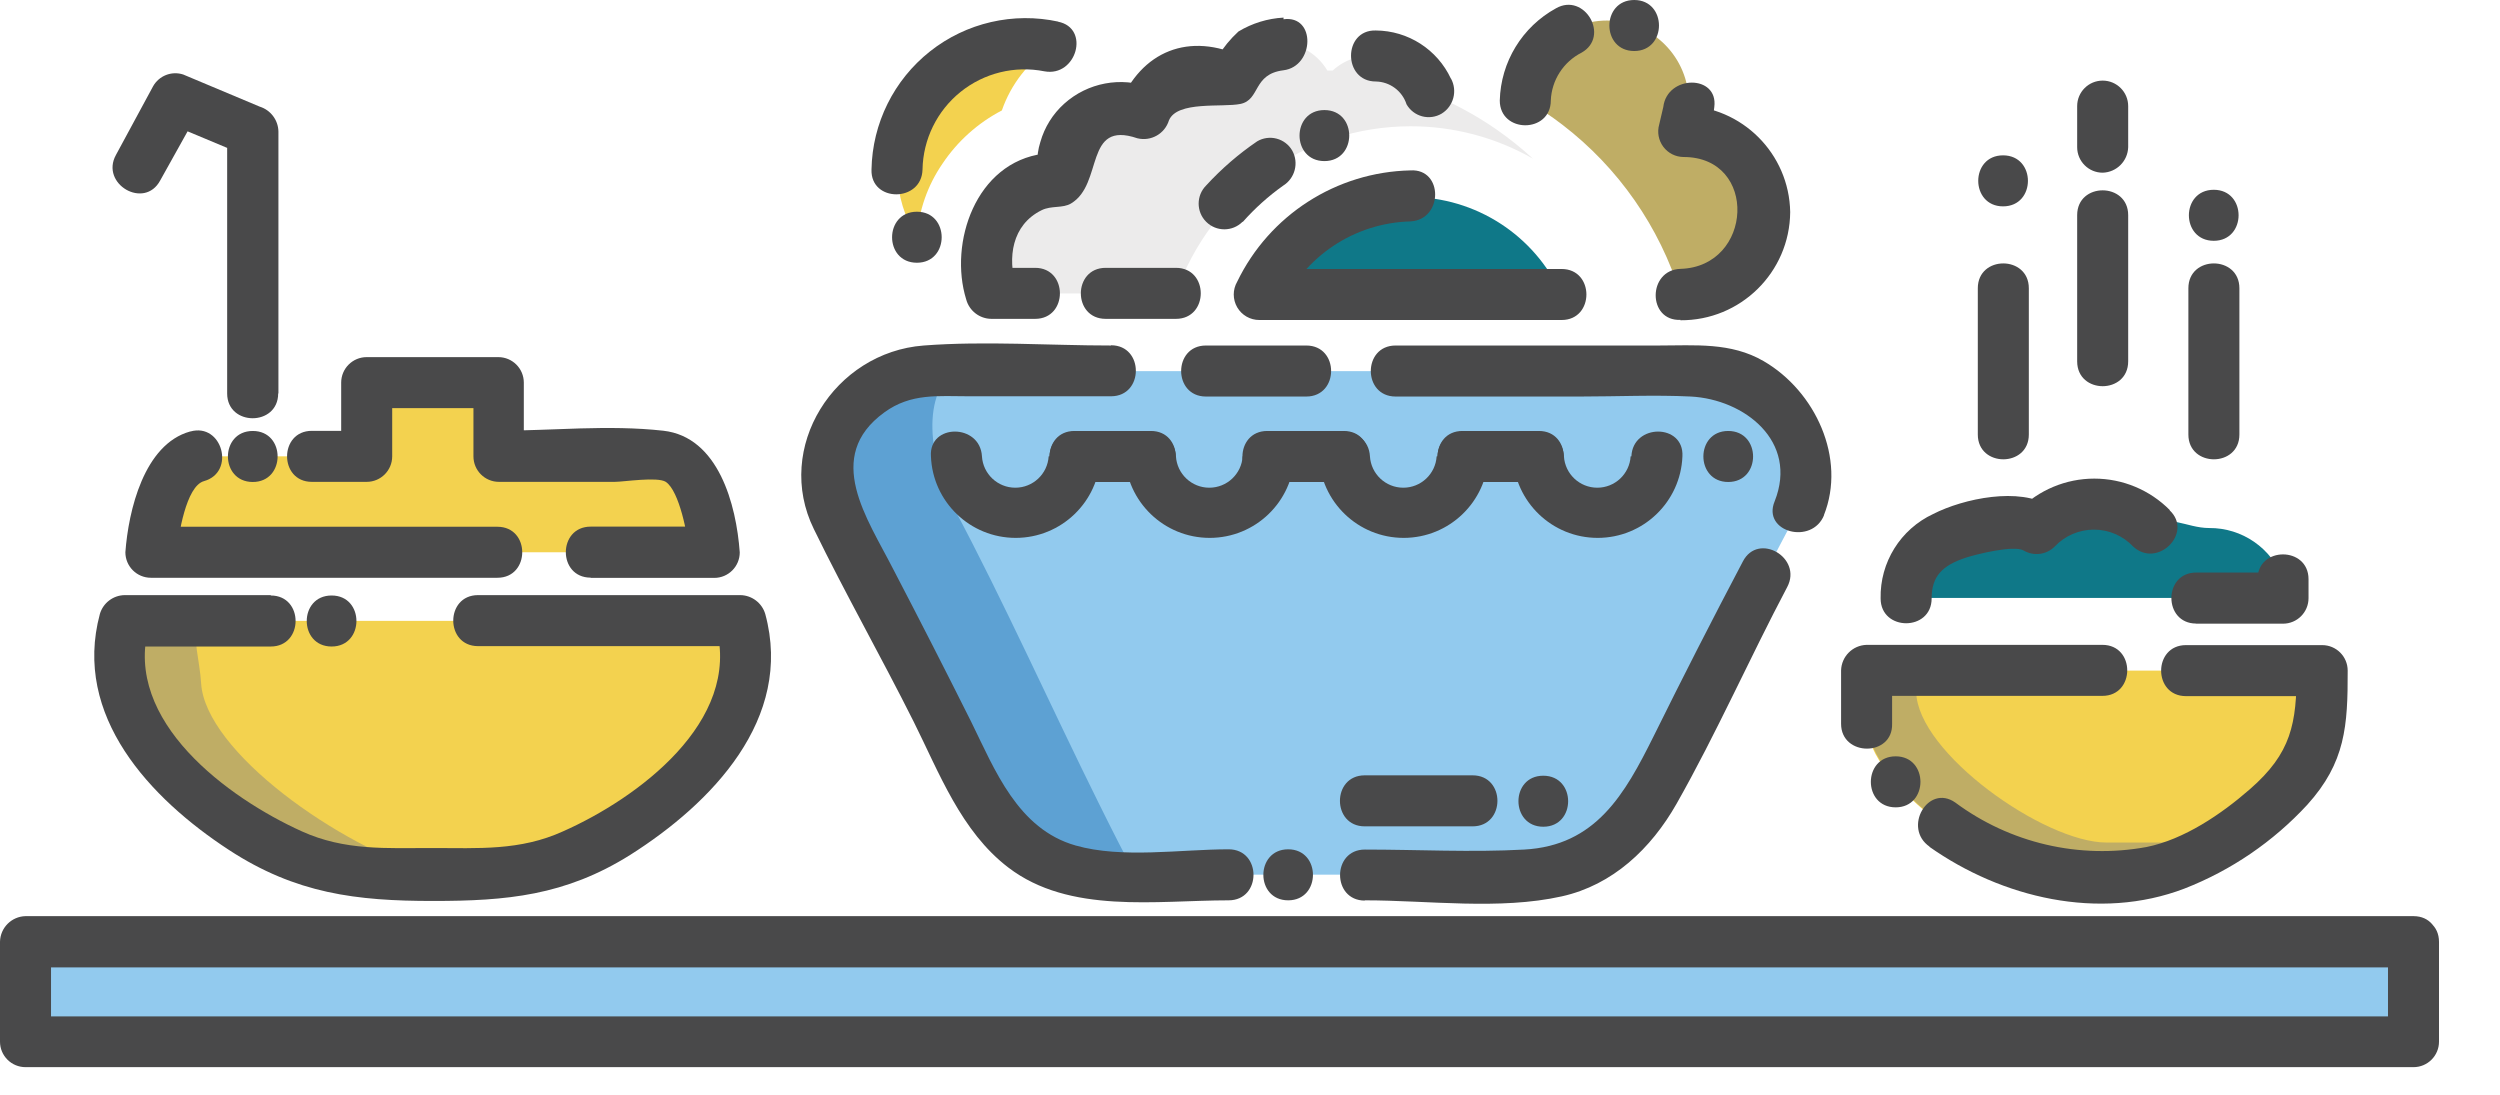
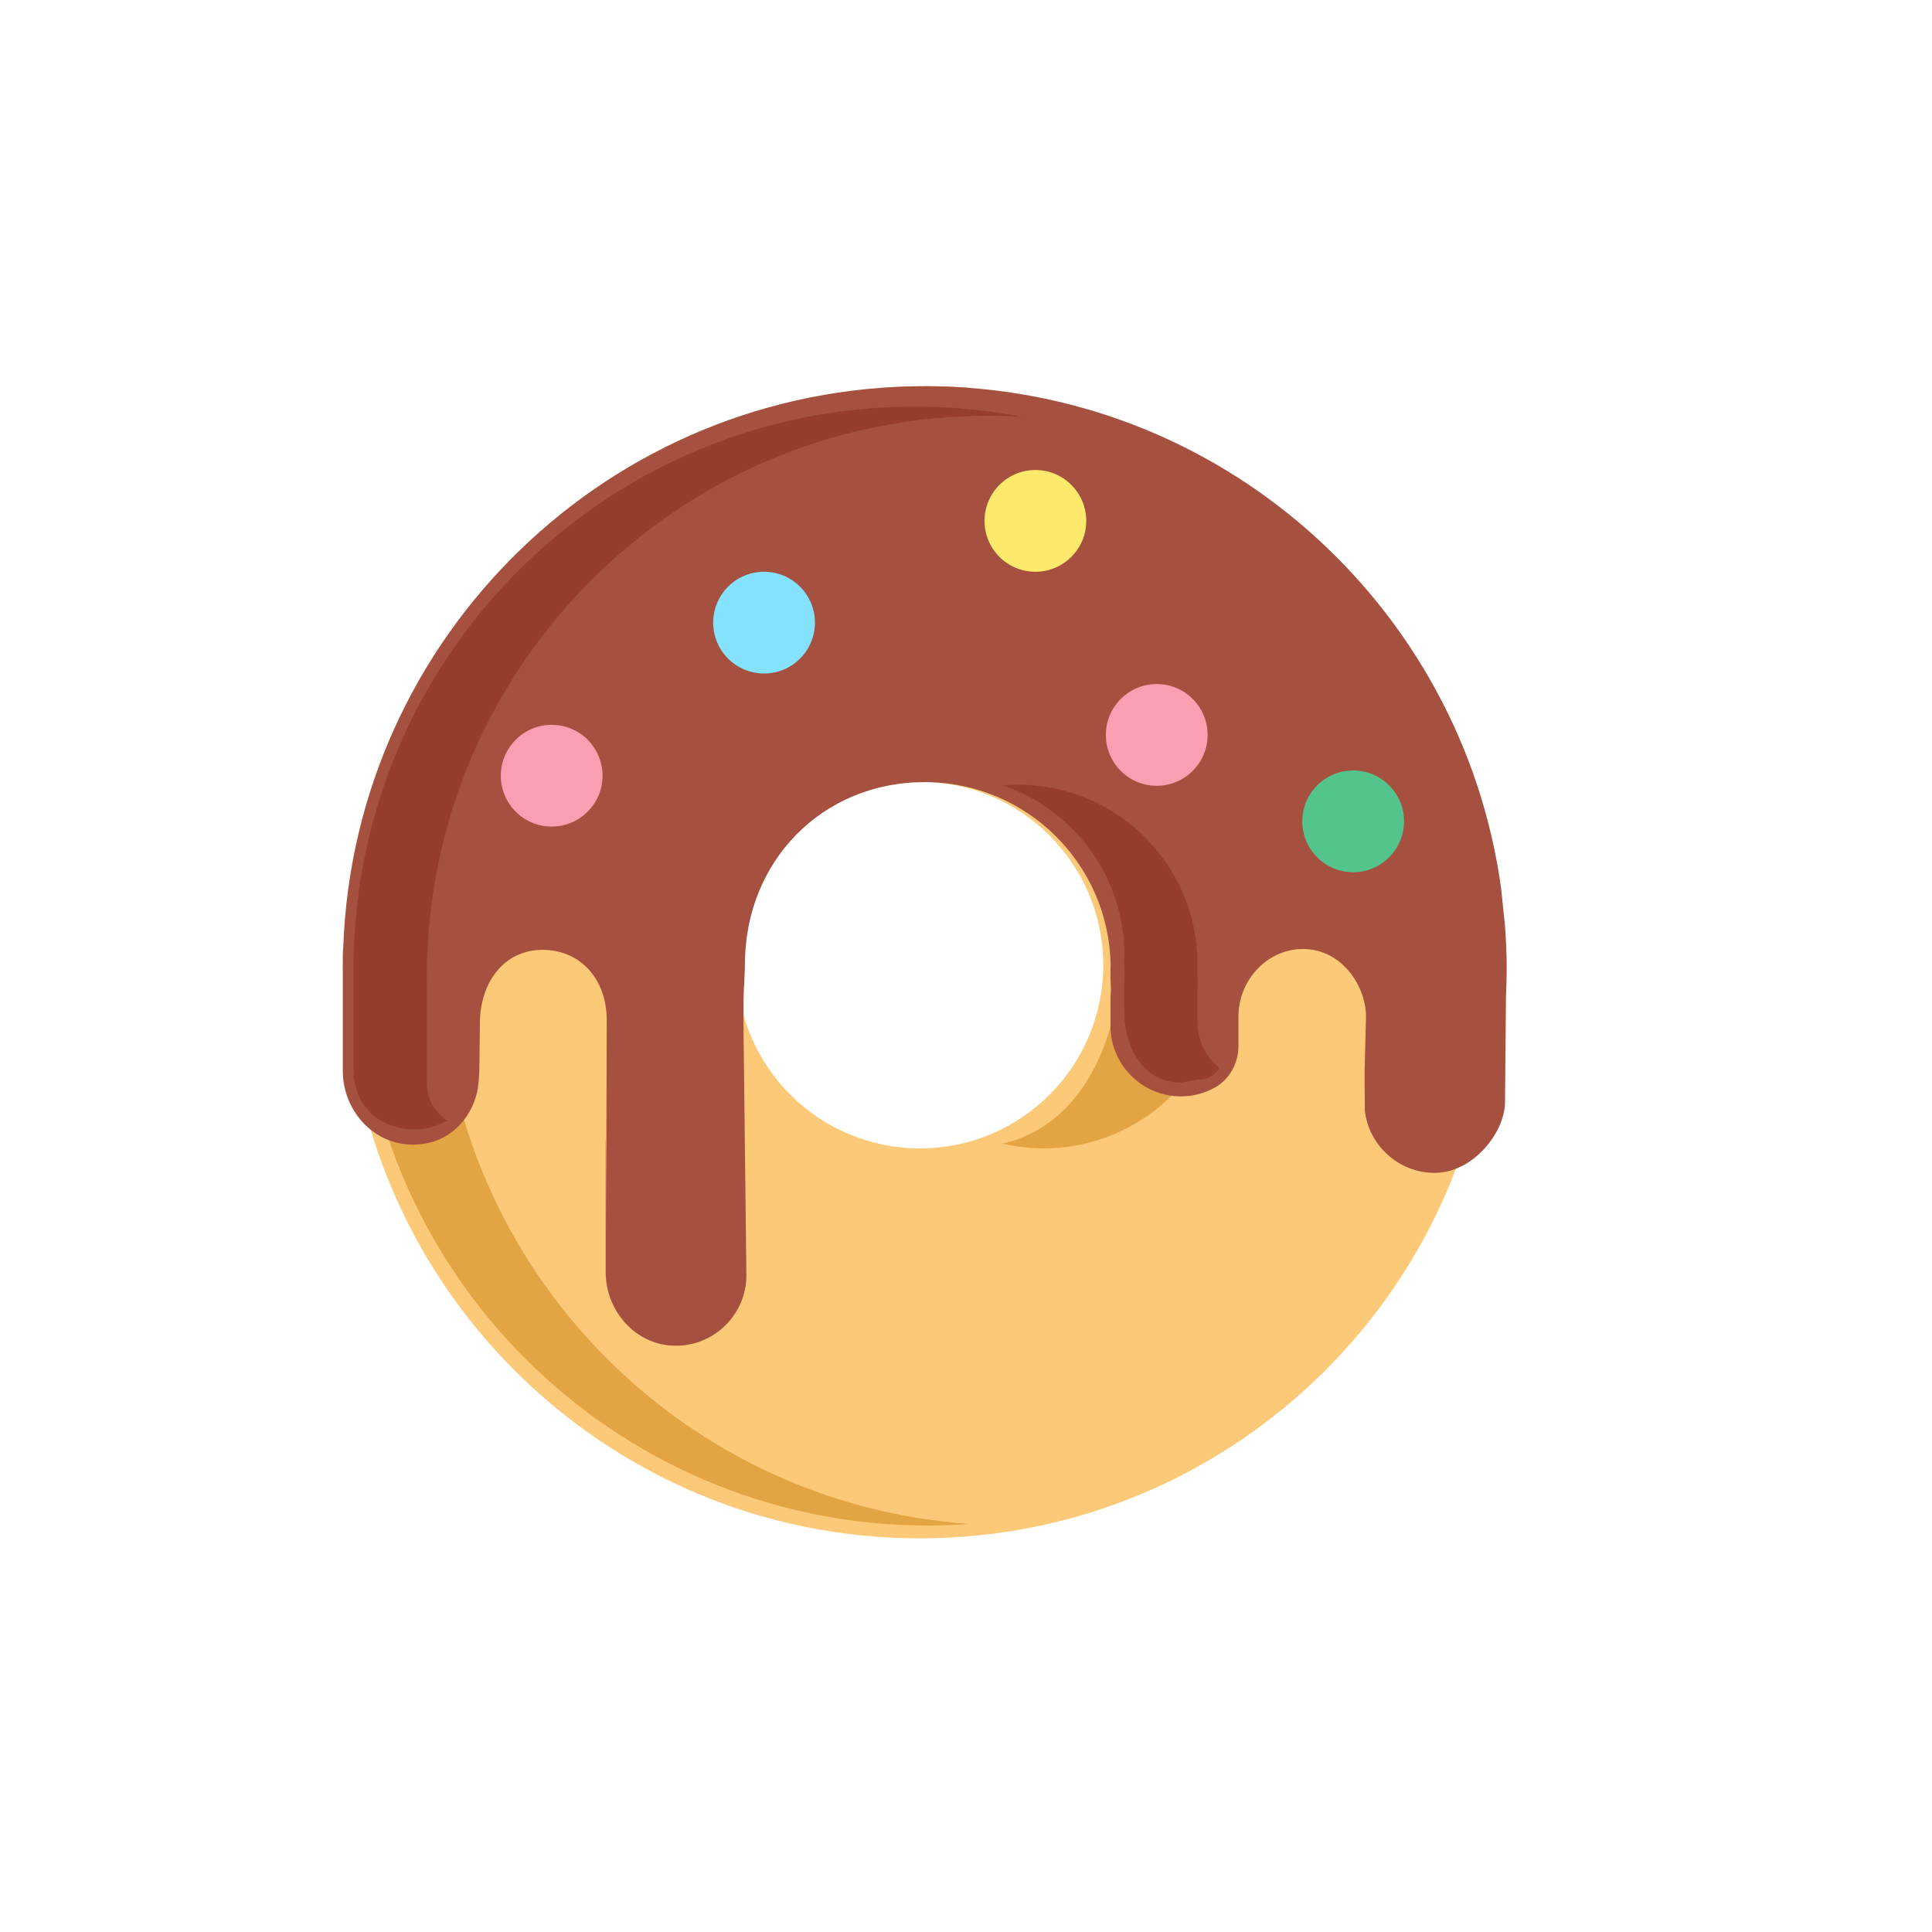
- <svg xmlns="http://www.w3.org/2000/svg" t="1659490309101" class="icon" viewBox="0 0 2339 1024" version="1.1" p-id="2533" width="228.418" height="100">
+ <svg xmlns="http://www.w3.org/2000/svg" t="1659490592872" class="icon" viewBox="0 0 1024 1024" version="1.1" p-id="7719" width="100" height="100">
  <defs>
    <style type="text/css">@font-face { font-family: feedback-iconfont; src: url("//at.alicdn.com/t/font_1031158_u69w8yhxdu.woff2?t=1630033759944") format("woff2"), url("//at.alicdn.com/t/font_1031158_u69w8yhxdu.woff?t=1630033759944") format("woff"), url("//at.alicdn.com/t/font_1031158_u69w8yhxdu.ttf?t=1630033759944") format("truetype"); }
</style>
  </defs>
-   <path d="M23.985 881.247h2234.083v93.554H23.985z" fill="#92CAEE" p-id="2534" />
-   <path d="M625.524 426.96h-158.708V357.988H343.072v68.972h-158.708c-23.866 0-43.078 69.092-43.078 89.736H668.244c0-20.644-18.973-89.736-42.72-89.736zM693.184 580.895H116.585c-8.472 17.78-1.074 38.543 0 62.29 3.938 70.524 148.804 175.175 221.594 175.175H471.351c72.91 0 217.776-104.652 221.594-175.175 1.313-23.747 8.83-44.51 0.239-62.29z" fill="#F3D24F" p-id="2535" />
-   <path d="M188.182 639.366c-1.313-21.718-8.234-41.288-3.341-58.471H117.181c-9.666 17.78-1.313 38.543 0 62.29 4.296 70.524 167.777 175.175 249.875 175.175h40.214c-91.168-26.61-215.151-115.63-219.089-178.994z" fill="#BFAD65" p-id="2536" />
-   <path d="M253.336 556.79H116.585a24.582 24.582 0 0 0-23.15 17.661c-25.656 95.463 47.135 172.669 120.761 220.759 62.648 40.93 119.329 47.732 190.927 47.732 68.734 0 123.625-4.893 184.483-43.078C665.499 751.774 742.705 672.659 715.976 574.451a24.701 24.701 0 0 0-23.269-17.661H447.246c-30.906 0-30.906 47.732 0 47.732h245.938l-23.15-17.661c23.866 88.304-73.745 160.14-143.195 190.927-40.333 18.377-79.354 15.632-122.312 15.632s-81.979 2.625-122.193-15.632c-69.092-31.264-167.061-103.1-143.195-190.927l-22.553 18.019h136.751c30.906 0 31.026-47.732 0-47.732z" fill="#49494A" p-id="2537" />
-   <path d="M310.256 604.88c30.906 0 31.026-47.732 0-47.732s-31.026 47.732 0 47.732zM177.92 403.691c-43.197 11.933-57.755 74.103-60.619 113.005a23.866 23.866 0 0 0 23.866 23.866H465.384c30.906 0 31.026-47.732 0-47.732H141.286l23.866 23.866c1.909-15.513 8.711-61.932 25.775-66.586 29.713-8.353 17.064-54.772-12.768-46.419z" fill="#49494A" p-id="2538" />
-   <path d="M236.511 450.945c30.906 0 31.026-47.732 0-47.732s-31.026 47.732 0 47.732z" fill="#49494A" p-id="2539" />
-   <path d="M552.614 540.681H668.244a23.866 23.866 0 0 0 23.866-23.866c-3.222-44.748-19.928-108.112-71.598-113.84s-103.816 0-154.293 0l23.866 23.866V357.988a23.866 23.866 0 0 0-23.866-23.866H343.072a23.866 23.866 0 0 0-23.866 23.866v68.972l23.866-23.866h-51.312c-30.906 0-30.906 47.732 0 47.732h51.312a23.866 23.866 0 0 0 23.866-23.866V357.988l-23.866 23.866h123.744l-23.866-23.866v68.972a23.866 23.866 0 0 0 23.866 23.866h108.351c8.234 0 39.975-5.012 47.732 0 12.768 8.472 20.644 50.118 21.837 65.75l23.866-23.866h-115.988c-30.906 0-31.026 47.732 0 47.732zM2258.068 857.142H23.866a24.462 24.462 0 0 0-23.866 23.866v93.554a23.866 23.866 0 0 0 23.866 23.866h2234.202a23.866 23.866 0 0 0 23.866-23.866v-93.315c0-30.906-47.732-31.026-47.732 0v93.554l23.866-23.866H23.866l23.866 23.866v-93.554l-23.866 23.866h2234.202c30.906 0.119 31.026-47.97 0-47.97z" fill="#49494A" p-id="2540" />
-   <path d="M2066.902 494.023c-21.36 0-40.453-14.558-53.698 0a72.552 72.552 0 0 0-107.396 0c-13.365-14.558-32.458 0-53.698 0a72.791 72.791 0 0 0-68.495 47.732v17.661H2135.994v-17.541a72.91 72.91 0 0 0-69.092-47.851z" fill="#0F7888" p-id="2541" />
-   <path d="M2172.628 627.433h-426.244v49.999c1.193 56.801 119.329 140.928 178.159 140.928h69.569c58.591 0 176.965-83.53 178.159-140.928 0.477-18.735 0.358-30.429 0.358-49.999z" fill="#F3D24F" p-id="2542" />
-   <path d="M2040.53 788.289h-69.569c-58.591 0-176.965-84.127-178.159-140.809v-20.047h-45.584v49.999c1.193 56.801 119.329 140.928 178.159 140.928h69.569c30.429 0 76.967-22.792 114.914-52.505a160.737 160.737 0 0 1-69.33 22.434z" fill="#BFAD65" p-id="2543" />
-   <path d="M1967.024 603.329h-220.64a24.582 24.582 0 0 0-23.866 23.866v49.999c0 30.906 48.567 31.026 47.732 0v-49.999l-23.866 23.866h220.64c30.906 0 31.026-47.732 0-47.732z" fill="#49494A" p-id="2544" />
-   <path d="M1805.094 792.227c67.66 47.732 158.708 69.688 238.659 39.14a309.421 309.421 0 0 0 114.914-78.399c35.799-39.617 37.947-73.865 37.827-125.534a23.866 23.866 0 0 0-23.866-23.866h-127.444c-30.906 0-31.026 47.732 0 47.732h127.444l-23.866-23.866c0 49.641-4.893 77.087-43.794 110.976-26.61 23.269-61.574 47.016-96.657 54.056a230.425 230.425 0 0 1-178.994-41.646c-25.417-17.78-49.522 23.866-23.866 41.407zM1773.591 755.354c30.906 0 30.906-47.732 0-47.732s-31.026 47.732 0 47.732zM2030.149 477.317a99.401 99.401 0 0 0-141.405 0l29.116-3.699c-28.162-18.257-80.667-7.279-109.186 7.279a85.201 85.201 0 0 0-49.164 78.996c0 30.906 47.732 31.026 47.732 0 0-21.002 10.143-30.906 32.1-38.185 9.188-2.983 44.748-11.933 53.937-6.682a23.866 23.866 0 0 0 29.116-3.699 50.476 50.476 0 0 1 73.387 0c22.673 21.002 56.681-12.888 34.009-34.009zM2054.134 583.52H2135.994a23.866 23.866 0 0 0 23.866-23.866v-17.78c0-30.906-47.732-30.906-47.732 0v17.661l23.866-23.866h-81.263c-30.906 0-30.906 47.732 0 47.732zM2095.183 406.555V269.684c0-30.906-47.732-31.026-47.732 0v136.871c0 30.906 47.732 30.906 47.732 0zM2071.198 225.294c30.906 0 31.026-47.732 0-47.732s-31.026 47.732 0 47.732zM1898.171 406.555V269.684c0-30.906-47.732-31.026-47.732 0v136.871c0 30.906 47.732 30.906 47.732 0zM1991.128 338.06V201.308c0-30.906-47.732-31.026-47.732 0v136.751c0 31.026 47.732 31.026 47.732 0zM1991.128 137.706V99.282a23.866 23.866 0 0 0-47.732 0v38.424a23.866 23.866 0 0 0 23.866 23.866 24.582 24.582 0 0 0 23.866-23.866zM1874.066 193.075c31.026 0 31.026-47.732 0-47.732s-30.906 47.732 0 47.732z" fill="#49494A" p-id="2545" />
-   <path d="M1319.543 118.136a230.305 230.305 0 0 1 114.675 30.31 329.11 329.11 0 0 0-34.128-27.326 314.433 314.433 0 0 0-68.018-35.799 53.102 53.102 0 0 0-85.201-19.331h-5.012a53.221 53.221 0 0 0-95.463 7.876 52.863 52.863 0 0 0-29.116-8.711 53.46 53.46 0 0 0-51.312 39.856 51.908 51.908 0 0 0-21.957-4.893A53.579 53.579 0 0 0 990.433 153.696a47.732 47.732 0 0 0 1.074 10.262l-3.103 3.222h-5.012c-29.594 0-85.32 45.226-60.381 107.396H1100.216A232.453 232.453 0 0 1 1319.543 118.136z" fill="#ECEBEB" p-id="2546" />
-   <path d="M1239.115 150.713c30.906 0 31.026-47.732 0-47.732s-31.026 47.732 0 47.732zM1162.864 207.514a223.384 223.384 0 0 1 37.589-33.77 24.582 24.582 0 0 0 8.592-32.816 23.866 23.866 0 0 0-32.816-8.711 274.457 274.457 0 0 0-47.732 41.288 23.866 23.866 0 0 0 34.009 34.009z" fill="#49494A" p-id="2547" />
-   <path d="M1460.948 275.651a155.128 155.128 0 0 0-282.81 0z" fill="#0F7888" p-id="2548" />
-   <path d="M1319.543 159.424A184.483 184.483 0 0 0 1157.494 263.598a23.866 23.866 0 0 0 20.763 35.799h282.81c30.906 0 30.906-47.732 0-47.732H1178.138l20.763 35.799a136.274 136.274 0 0 1 120.642-80.309c30.787-1.551 31.026-49.641 0-47.732z" fill="#49494A" p-id="2549" />
-   <path d="M1599.012 347.248H862.751c-59.665 0-110.499 79.354-84.366 128.398 39.737 74.223 94.628 181.38 132.455 257.513 22.434 45.464 62.529 85.201 121.835 85.201h396.531c59.665 0 99.401-39.737 121.955-85.201 37.708-76.132 92.719-183.29 132.336-257.513 26.252-49.044-24.82-128.398-84.485-128.398z" fill="#92CAEE" p-id="2550" />
-   <path d="M1027.425 750.342C985.302 665.499 937.809 560.132 893.538 477.317c-19.093-35.799-35.202-99.521-2.148-130.069h-28.639c-59.665 0-110.499 79.354-84.366 128.398 39.737 74.223 94.628 181.38 132.455 257.513 22.434 45.464 62.529 85.201 121.835 85.201H1062.03c-10.978-21.002-21.718-41.885-34.605-68.018z" fill="#5DA1D3" p-id="2551" />
-   <path d="M1222.17 323.263h-93.912c-30.906 0-30.906 47.732 0 47.732h93.912c30.906 0 31.026-47.732 0-47.732zM1706.409 482.09c21.241-53.221-7.995-116.227-56.443-144.269-30.668-17.78-64.199-14.558-98.208-14.558h-246.057c-30.906 0-30.906 47.732 0 47.732h173.147c34.248 0 68.972-1.671 103.1 0 49.999 2.625 100.833 41.765 78.399 98.089-11.933 28.758 34.963 41.169 46.3 12.768zM1276.823 842.345c59.665 0 126.131 9.308 184.364-3.699 47.732-10.62 83.53-44.629 107.396-86.633 37.35-65.87 68.256-136.035 103.578-202.86 14.439-27.326-27.088-51.67-41.527-23.866q-42.839 81.263-83.53 163.6c-26.968 54.175-53.937 102.265-121 105.964-49.402 2.745-99.64 0-149.162 0-30.906 0-30.906 47.732 0 47.732zM1205.226 842.345c30.906 0 30.906-47.732 0-47.732s-31.026 47.732 0 47.732zM1039.477 323.263c-57.875 0-117.659-4.415-175.295 0-83.53 6.324-140.212 95.463-102.742 171.715 29.594 60.739 62.887 119.329 93.315 180.068 23.866 47.732 44.39 102.862 88.662 136.632 57.278 43.794 138.422 30.668 206.082 30.668 31.026 0 31.026-47.732 0-47.732-44.987 0-99.759 8.83-143.195-3.58C952.248 775.64 930.768 720.271 908.692 675.404q-35.799-71.598-73.149-143.195c-23.866-46.896-65.512-104.771-8.114-146.417 24.94-18.138 50.238-15.035 79.235-15.035h132.813c30.906 0 31.026-47.732 0-47.732z" fill="#49494A" p-id="2552" />
-   <path d="M1572.163 275.651a6.682 6.682 0 0 0-1.551 0z" fill="#ECEBEB" p-id="2553" />
-   <path d="M1650.92 202.86a76.49 76.49 0 0 0-72.314-80.428H1575.146a74.581 74.581 0 0 0 4.773-22.673 76.49 76.49 0 0 0-152.861-7.995 10.262 10.262 0 0 1 0 1.909 296.772 296.772 0 0 1 34.725 23.031 318.728 318.728 0 0 1 110.499 158.589 76.371 76.371 0 0 0 78.638-72.433z" fill="#BFAD65" p-id="2554" />
-   <path d="M1455.817 7.756a101.311 101.311 0 0 0-52.624 86.275c0 30.906 47.732 30.906 47.732 0A52.624 52.624 0 0 1 1479.683 49.283c26.968-15.155 2.864-56.681-23.866-41.527zM1528.966 47.732c30.906 0 30.906-47.732 0-47.732s-31.026 47.732 0 47.732zM1572.163 299.636a102.027 102.027 0 0 0 102.742-101.191A101.311 101.311 0 0 0 1575.146 98.805l23.269 30.429a181.738 181.738 0 0 0 5.489-29.116c3.938-30.548-44.152-30.31-47.732 0l-3.819 16.348a23.866 23.866 0 0 0 22.792 30.429c70.046 0 65.154 102.623-2.864 104.652-30.906 0.955-31.026 49.044 0 47.732zM1034.465 298.323h65.75c30.906 0 31.026-47.732 0-47.732h-65.75c-30.906 0-31.026 47.732 0 47.732z" fill="#49494A" p-id="2555" />
-   <path d="M1200.93 16.467a91.168 91.168 0 0 0-42.243 13.007 109.664 109.664 0 0 0-19.57 23.866h23.866c-50.118-23.866-95.463-5.847-115.988 45.226l29.474-16.706a79.115 79.115 0 0 0-80.786 15.155 76.013 76.013 0 0 0-22.315 35.799 60.858 60.858 0 0 0-2.864 20.644c-1.313-5.728 33.412-13.126 5.966-9.666-63.722 8.114-88.781 83.53-72.552 136.155A24.582 24.582 0 0 0 927.546 298.323h40.93c30.906 0 30.906-47.732 0-47.732h-40.93l23.15 17.661c-8.234-27.088-4.057-57.875 23.866-71.598 9.188-4.535 19.689-1.551 27.565-6.324 30.548-18.257 11.933-78.041 61.932-60.977a24.701 24.701 0 0 0 29.594-16.706c7.637-18.496 49.88-11.933 66.824-15.393 18.854-3.819 11.336-27.923 40.333-31.503s30.668-51.908 0-47.732zM1357.49 73.626a78.041 78.041 0 0 0-70.285-45.106c-30.906-0.835-30.906 47.732 0 47.732a30.787 30.787 0 0 1 28.758 21.36 23.866 23.866 0 0 0 32.816 8.711 24.701 24.701 0 0 0 8.711-32.935z" fill="#49494A" p-id="2556" />
-   <path d="M937.331 103.339a117.062 117.062 0 0 1 46.538-59.665 119.329 119.329 0 0 0-26.252-3.103 118.017 118.017 0 0 0-99.759 181.261 137.945 137.945 0 0 1 23.866-68.614 150.474 150.474 0 0 1 55.607-49.88z" fill="#F3D24F" p-id="2557" />
-   <path d="M857.858 245.818c30.906 0 30.906-47.732 0-47.732s-31.026 47.732 0 47.732zM990.433 20.286a144.269 144.269 0 0 0-175.056 138.303c-1.074 31.026 47.016 30.906 47.732 0a95.463 95.463 0 0 1 113.959-91.884c30.19 5.728 43.197-40.572 12.768-46.419zM981.125 426.96a31.264 31.264 0 0 1-62.409 0c-1.671-30.787-49.76-31.026-47.732 0a79.354 79.354 0 0 0 158.589 0c1.671-30.906-46.419-30.906-47.732 0zM1162.625 426.96a31.264 31.264 0 0 1-62.409 0c-1.671-30.787-49.76-31.026-47.732 0a79.354 79.354 0 0 0 158.589 0c1.671-30.906-46.419-30.906-47.732 0zM1344.125 426.96a31.264 31.264 0 0 1-62.409 0c-1.671-30.787-49.76-31.026-47.732 0a79.354 79.354 0 0 0 158.589 0c1.671-30.906-46.419-30.906-47.732 0zM1525.625 426.96a31.264 31.264 0 0 1-62.409 0c-1.671-30.787-49.76-31.026-47.732 0a79.354 79.354 0 0 0 158.589 0c1.671-30.906-46.419-30.906-47.732 0zM1377.418 725.403H1276.823c-30.906 0-30.906 47.732 0 47.732h100.953c30.906 0 31.026-47.732 0-47.732zM1443.884 773.492c31.026 0 31.026-47.732 0-47.732s-30.906 47.732 0 47.732z" fill="#49494A" p-id="2558" />
-   <path d="M1005.23 450.945h71.598c30.906 0 30.906-47.732 0-47.732h-71.598c-30.906 0-31.026 47.732 0 47.732zM1185.656 450.945h71.598c30.906 0 31.026-47.732 0-47.732h-71.598c-30.906 0-31.026 47.732 0 47.732zM1368.229 450.945h71.598c30.906 0 30.906-47.732 0-47.732h-71.598c-30.906 0-31.026 47.732 0 47.732zM1616.912 450.945c31.026 0 31.026-47.732 0-47.732s-30.906 47.732 0 47.732zM260.496 368.131V122.909a24.94 24.94 0 0 0-17.541-23.15l-71.598-30.071a23.866 23.866 0 0 0-28.162 11.098l-34.725 64.199c-14.916 27.088 26.61 51.431 41.407 23.866l35.799-64.199-27.207 11.098 71.598 29.952-17.541-22.792v245.222c0 30.906 47.732 30.906 47.732 0z" fill="#49494A" p-id="2559" />
+   <path d="M487.588 207.715c-167.799 0-303.821 136.028-303.821 303.821s136.028 303.821 303.821 303.821c167.799 0 303.821-136.028 303.821-303.821S655.38 207.715 487.588 207.715z m0 400.964c-53.651 0-97.143-43.493-97.143-97.143s43.493-97.143 97.143-97.143 97.143 43.493 97.143 97.143-43.5 97.143-97.143 97.143z" fill="#FCC979" p-id="7720" />
+   <path d="M531.429 606.153c6.956 1.597 14.172 2.519 21.613 2.519 53.316 0 96.543-43.22 96.543-96.543 0-53.316-43.22-96.543-96.543-96.543-7.441 0-14.657 0.922-21.613 2.519 42.892 9.824 62.682 39.356 62.682 85.231 0.007 45.875-19.784 92.993-62.682 102.816zM233.247 506.634c0-159.485 123.672-289.997 280.33-301.09a305.944 305.944 0 0 0-21.613-0.853c-166.762 0-301.943 135.188-301.943 301.943 0 166.762 135.188 301.943 301.943 301.943 7.277 0 14.466-0.348 21.613-0.853-156.658-11.093-280.33-141.606-280.33-301.09z" fill="#E3A443" p-id="7721" />
+   <path d="M795.648 471.095c-20.521-150.453-149.449-266.404-305.534-266.404-166.653 0-302.36 132.185-308.183 297.424a36.502 36.502 0 0 0-0.239 4.076v5.263c0 0.573-0.041 1.133-0.041 1.707 0 0.573 0.041 1.133 0.041 1.707v52.77c0 19.436 14.104 36.878 33.437 38.851a37.233 37.233 0 0 0 12.186-0.751c14.909-3.441 25.218-17.155 26.378-32.413 0.116-1.556 0.232-3.12 0.341-5.031l0.328-25.9c0-21.449 12.657-39.438 34.099-38.939 19.613 0.457 33.123 15.845 33.123 37.294l-0.328 113.125c0 7.871 0-58.095-0.232-49.603V674.202c0 19.449 14.118 36.898 33.464 38.857 22.207 2.246 41.117-15.326 41.117-37.096l-1.516-130.219v-15.435c0-5.147 0.744-14.193 0.744-19.217 0-54.47 40.817-96.556 95.28-96.556 53.965 0 97.737 43.356 98.55 97.13-0.02 0.512-0.075 1.017-0.075 1.536v3.338c-0.164 3.843 0.56 7.639 0 11.366v15.913c0 20.507 16.78 37.294 37.294 37.294 6.56 0 12.732-1.72 18.097-4.731 7.83-4.396 12.411-12.95 12.411-21.927v-15.66c0-19.279 15.244-35.983 34.516-35.799 20.036 0.191 32.761 18.999 33.109 35.342l-0.737 29.088c0 7.796 0 9.94 0.13 21.449 2.253 18.391 18.009 32.768 36.987 32.768 20.514 0 37.185-21.593 37.294-37.294l0.512-56.443c0.232-4.888 0.375-9.803 0.375-14.752 0-7.496-0.362-14.903-0.887-22.262" fill="#A6503F" p-id="7722" />
+   <path d="M226.188 571.658v-52.101c0-0.553-0.041-1.092-0.041-1.645 0-0.553 0.041-1.092 0.041-1.645v-5.072c0-1.331 0.082-2.635 0.225-3.932 5.618-159.389 136.52-286.897 297.281-286.897 6.055 0 12.042 0.246 18.009 0.601a298.639 298.639 0 0 0-56.784-5.448c-160.761 0-291.663 127.508-297.281 286.897a35.567 35.567 0 0 0-0.225 3.932v5.072c0 0.553-0.041 1.092-0.041 1.645 0 0.553 0.041 1.092 0.041 1.645v52.101c0 19.784 13.653 31.792 33.437 31.792 5.666 0 11.189-2.198 15.961-4.56-7.857-6.615-10.622-11.373-10.622-22.385zM634.641 540.645v-15.346c0.539-3.598-0.157-7.257 0-10.964v-3.222c0-0.498 0.055-0.99 0.075-1.481-0.778-51.869-43.008-93.696-95.061-93.696-2.656 0-5.263 0.184-7.864 0.396 36.891 12.698 63.536 47.377 64.15 88.446-0.02 0.498-0.075 0.983-0.075 1.481v3.222c-0.157 3.707 0.539 7.366 0 10.964v15.346c0 19.784 10.274 38.018 30.065 38.018l8.363-1.522c5.659 0 8.363-1.522 12.158-6.083-7.857-6.601-11.81-14.548-11.81-25.559z" fill="#963D2D" p-id="7723" />
+   <path d="M292.4 411.136m-26.965 0a26.965 26.965 0 1 0 53.931 0 26.965 26.965 0 1 0-53.931 0Z" fill="#F89FB1" p-id="7724" />
+   <path d="M613.096 389.523m-26.965 0a26.965 26.965 0 1 0 53.931 0 26.965 26.965 0 1 0-53.931 0Z" fill="#F89FB1" p-id="7725" />
+   <path d="M404.965 330.008m-26.965 0a26.965 26.965 0 1 0 53.931 0 26.965 26.965 0 1 0-53.931 0Z" fill="#84E2FD" p-id="7726" />
+   <path d="M548.775 276.077m-26.965 0a26.965 26.965 0 1 0 53.931 0 26.965 26.965 0 1 0-53.931 0Z" fill="#FDE96C" p-id="7727" />
+   <path d="M717.203 435.33m-26.965 0a26.965 26.965 0 1 0 53.931 0 26.965 26.965 0 1 0-53.931 0Z" fill="#53C48B" p-id="7728" />
</svg>
